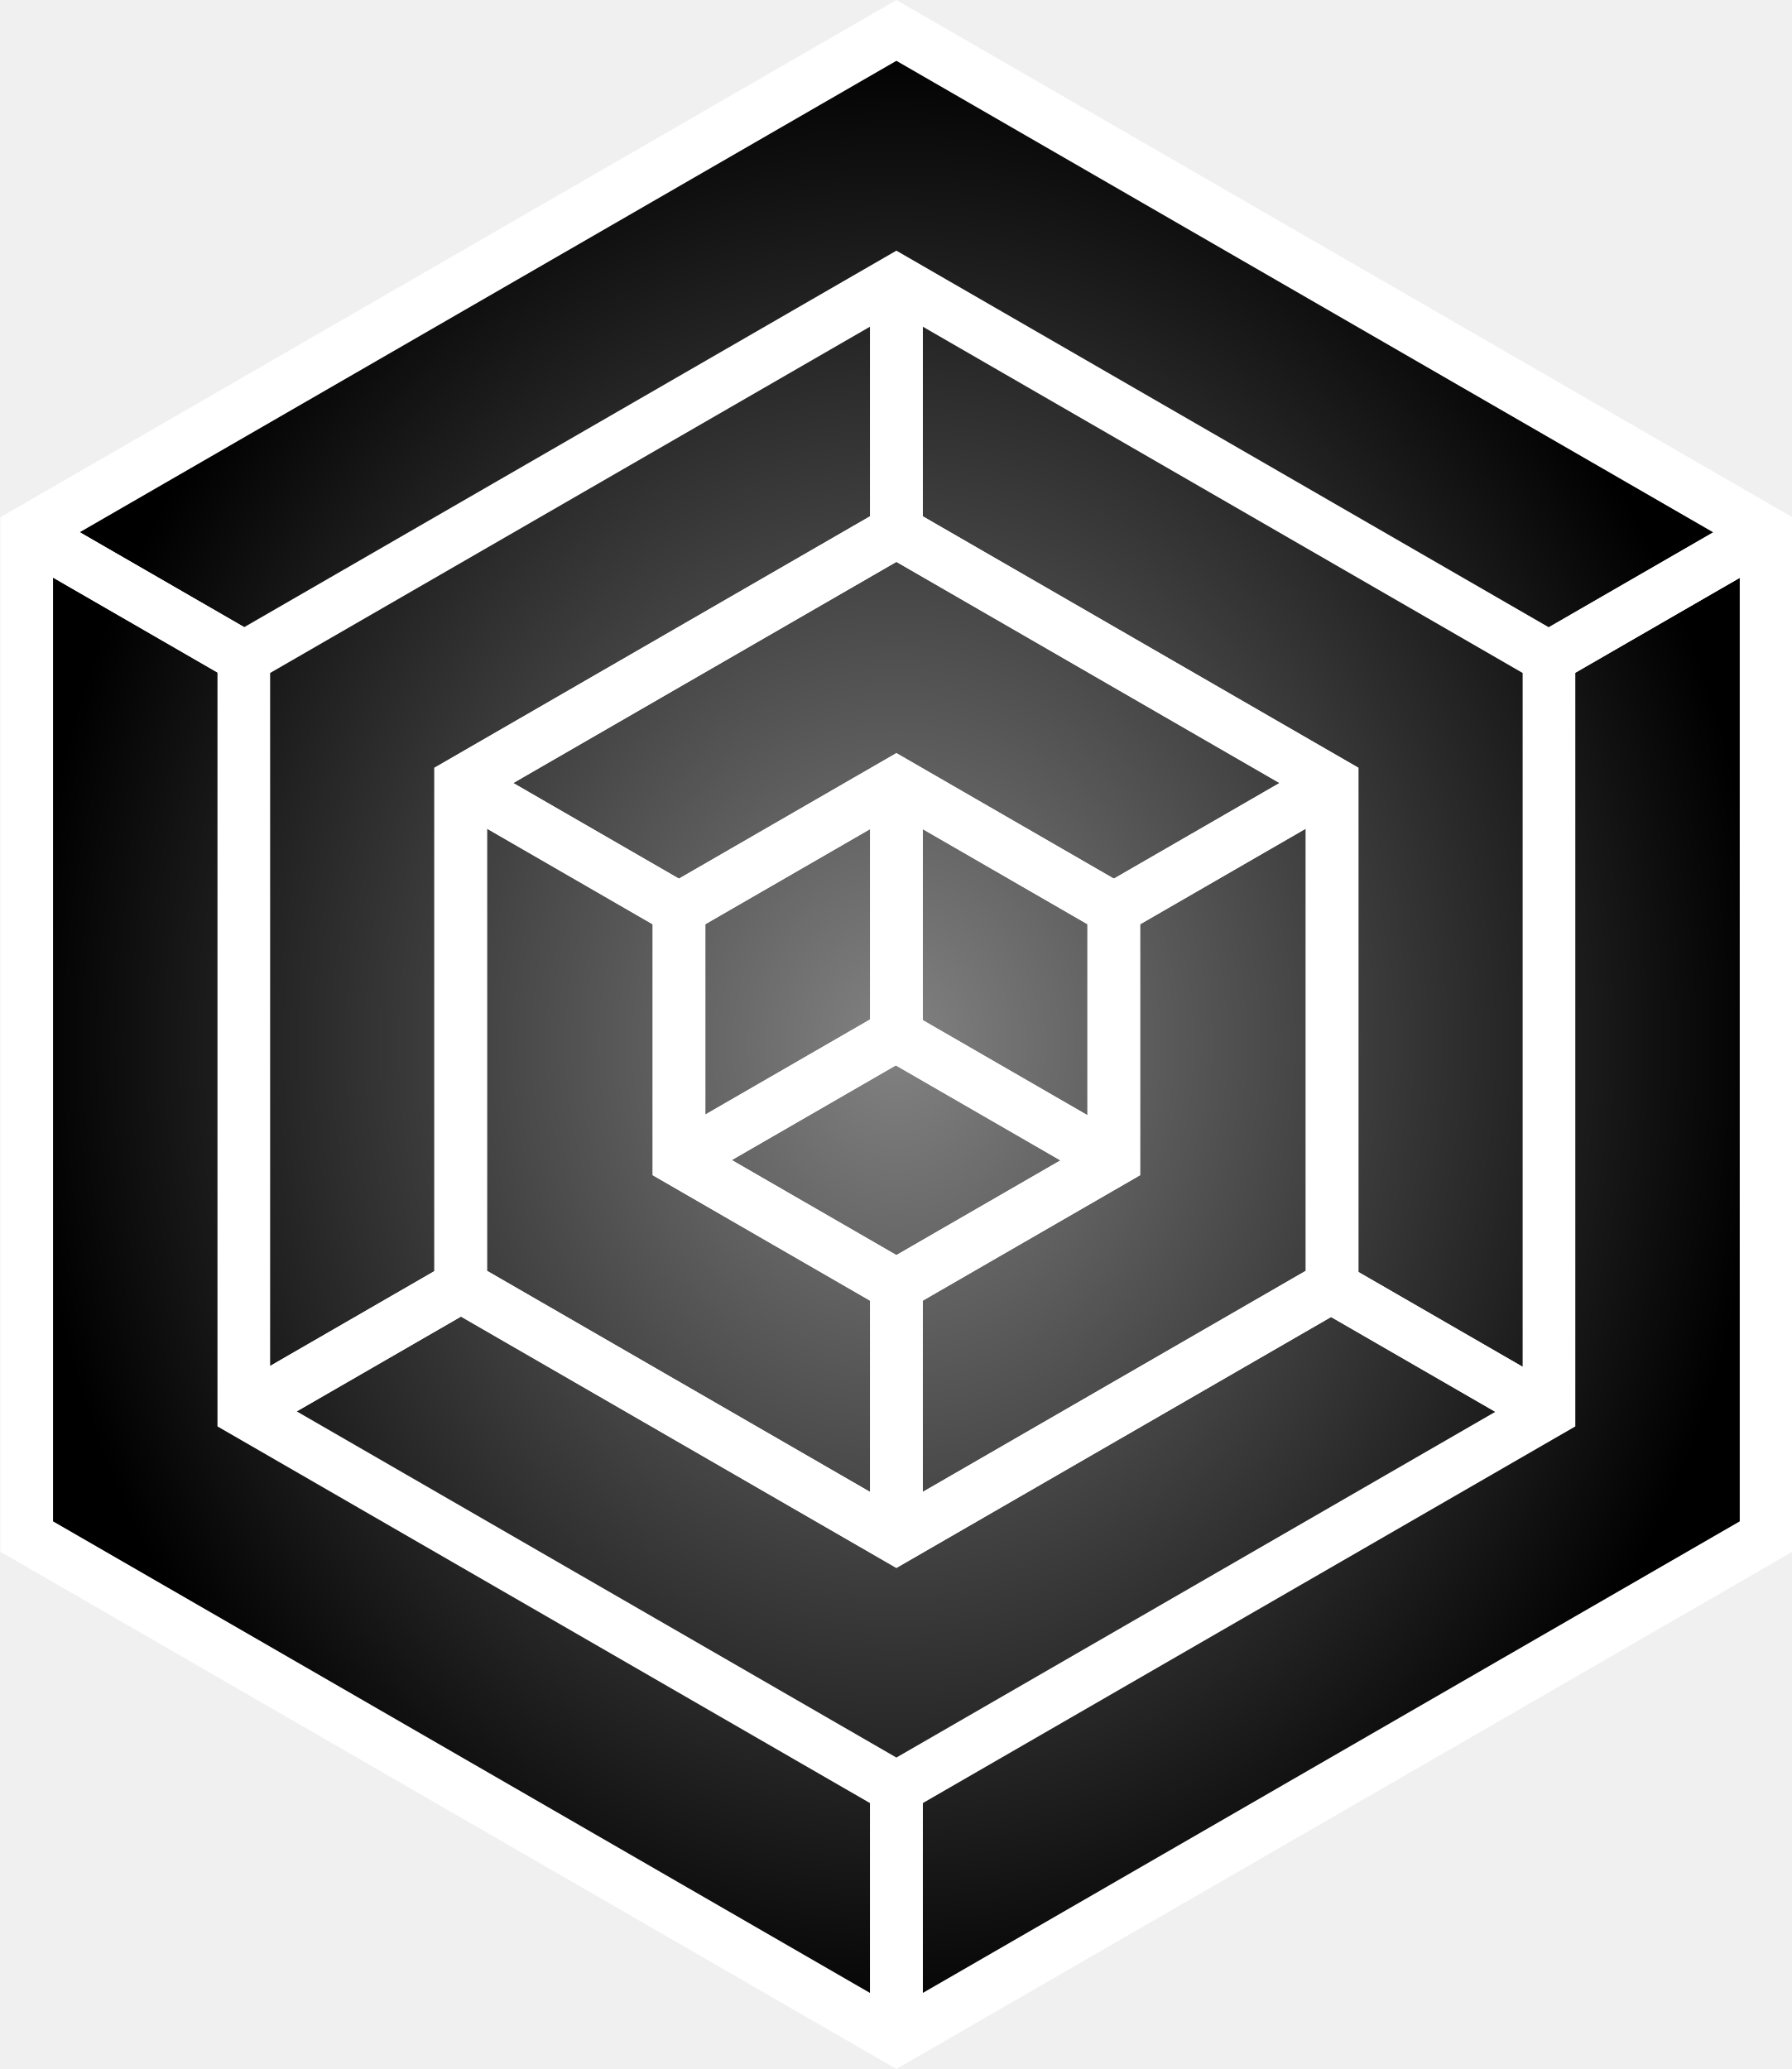
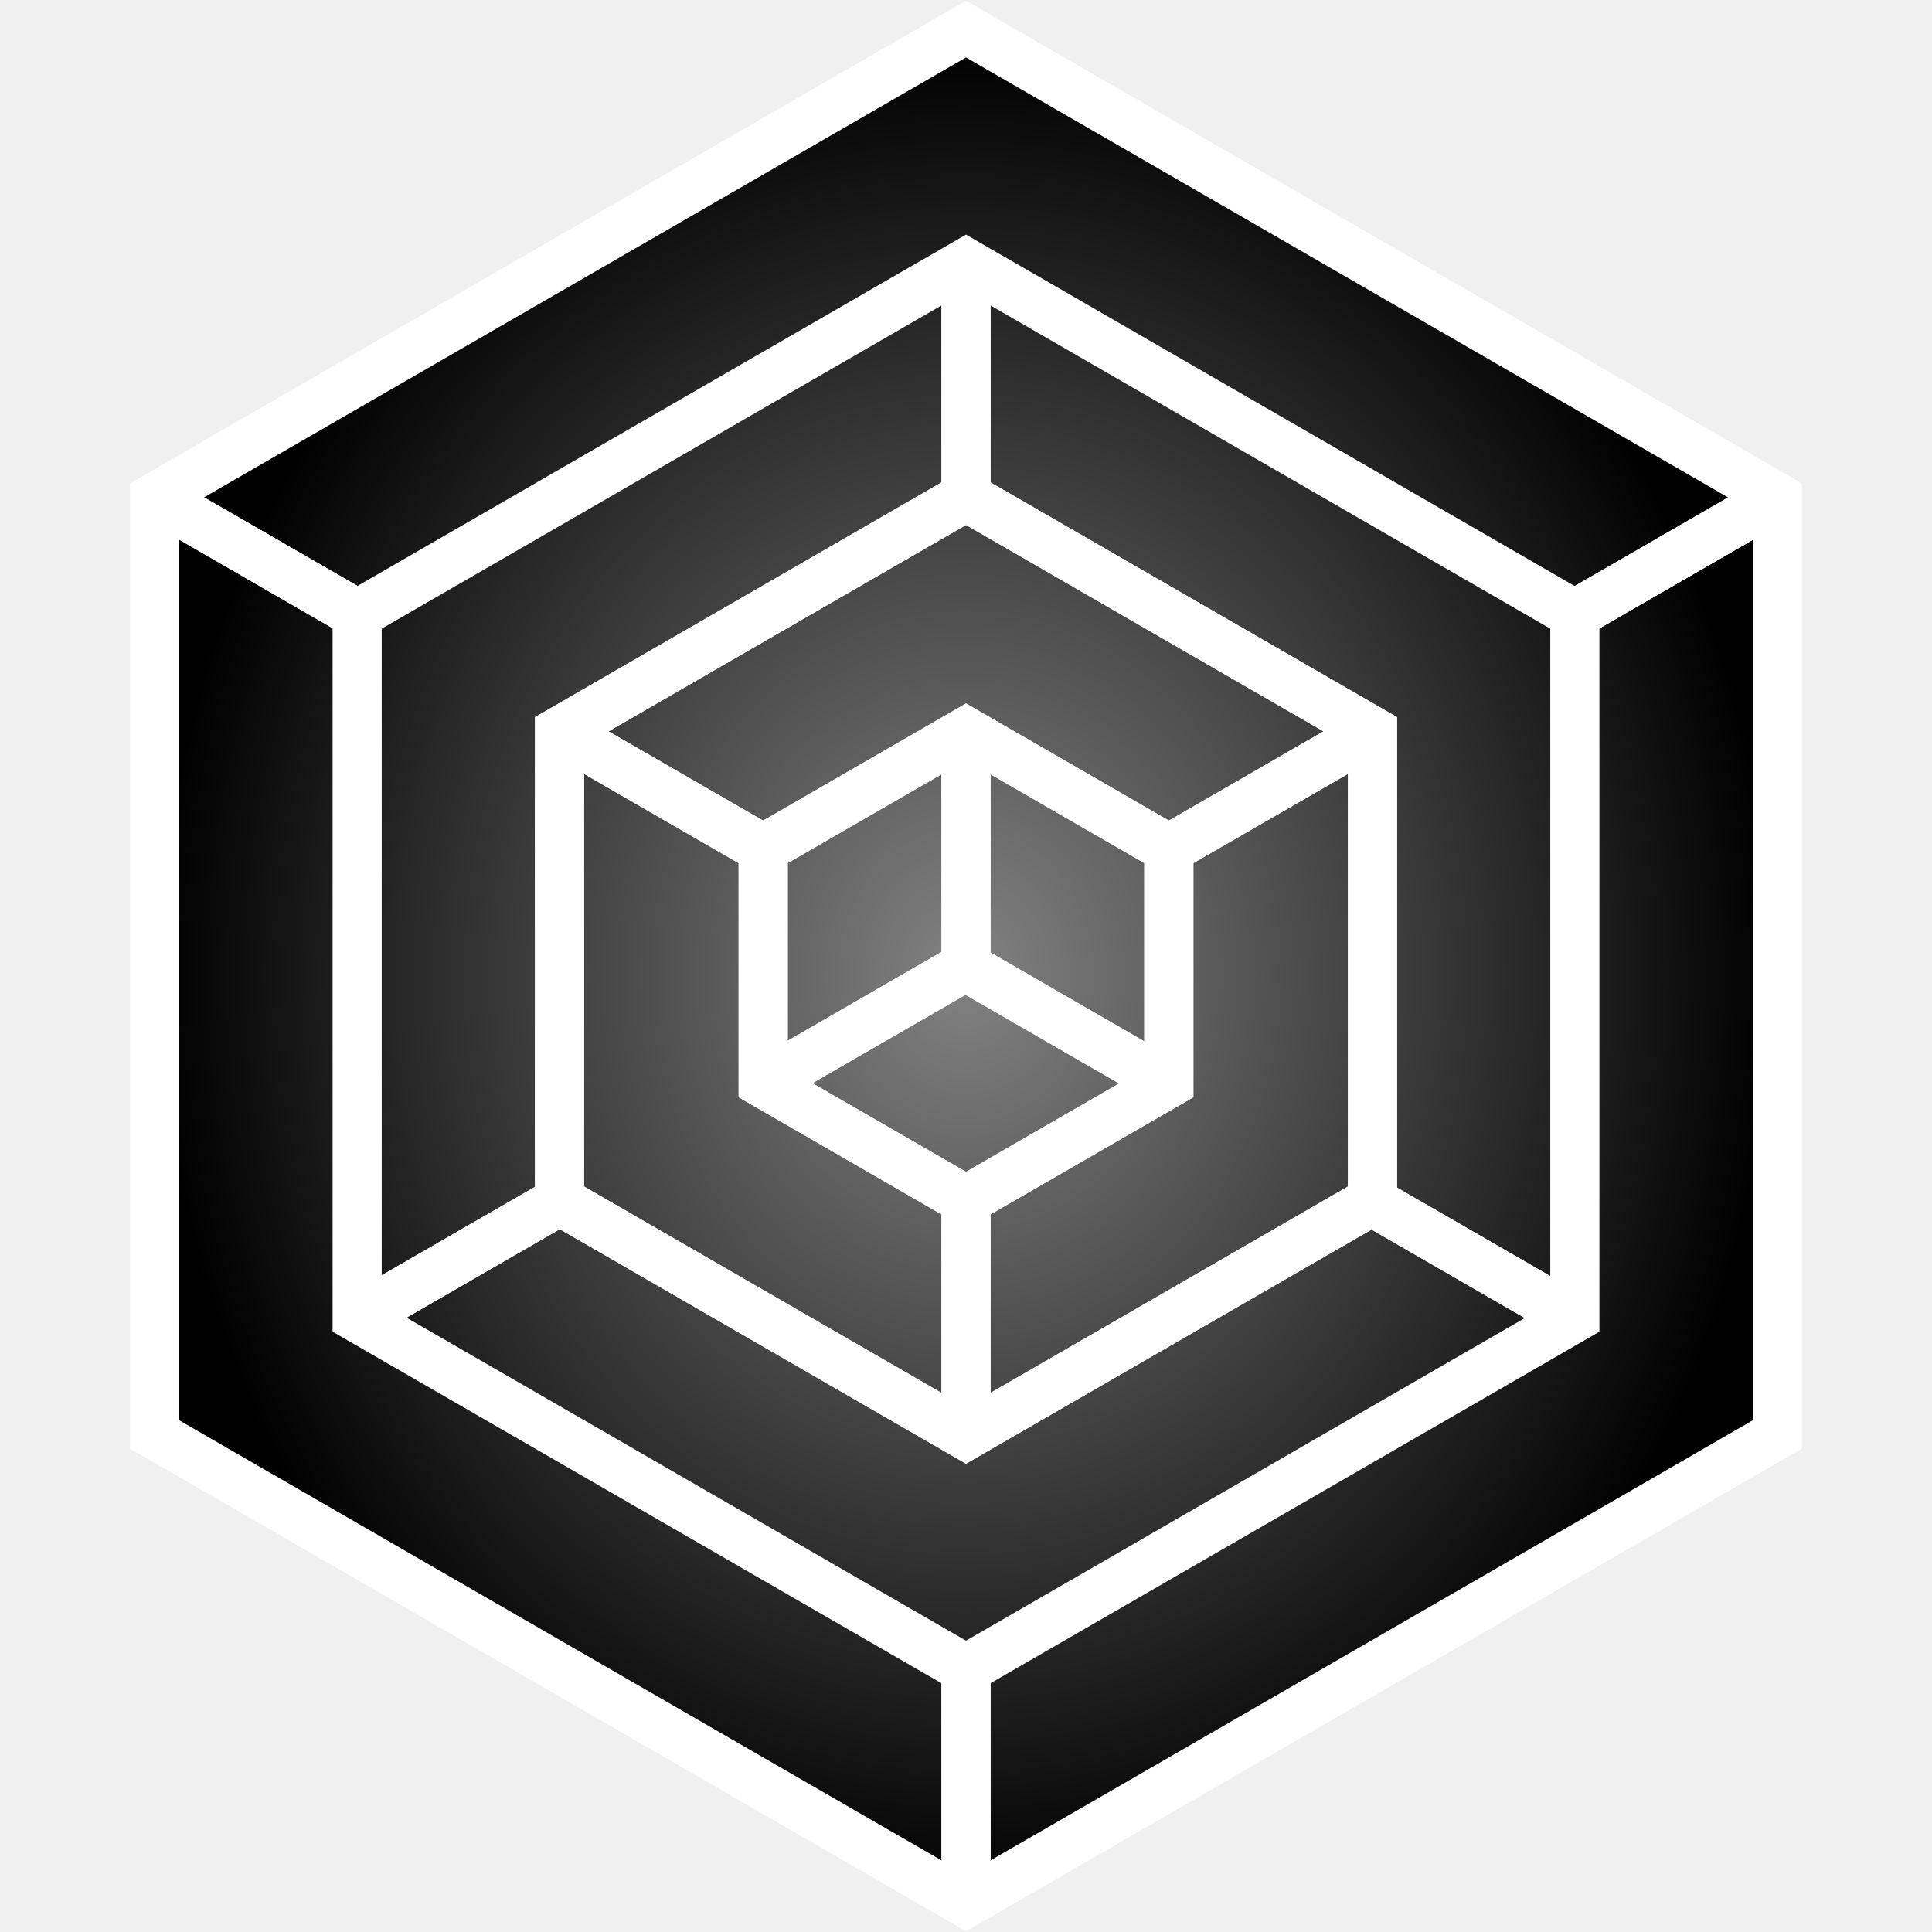
- <svg xmlns="http://www.w3.org/2000/svg" xmlns:xlink="http://www.w3.org/1999/xlink" width="408.422" height="471.621" id="svg2" version="1.1">
+ <svg xmlns="http://www.w3.org/2000/svg" xmlns:xlink="http://www.w3.org/1999/xlink" width="512" height="512" id="svg2" version="1.1">
  <defs id="defs4">
    <radialGradient xlink:href="#linearGradient4056" id="radialGradient3071" gradientUnits="userSpaceOnUse" gradientTransform="matrix(1,0,0,1.1547,0,-17.52741)" cx="66.67" cy="113.299" fx="66.67" fy="113.299" r="221.895" />
    <linearGradient id="linearGradient4056">
      <stop style="stop-color:#828282;stop-opacity:1;" offset="0" id="stop4058" />
      <stop id="stop4182" offset="1" style="stop-color:#000000;stop-opacity:1;" />
      <stop style="stop-color:#000000;stop-opacity:1;" offset="1" id="stop4060" />
    </linearGradient>
  </defs>
-   <g id="layer1" transform="translate(-40.04814,36.0616)">
-     <g transform="translate(181.5234,547.4557)" id="g3105">
+   <g id="layer1" transform="translate(-40.04814,76.44039)">
+     <g transform="matrix(1.084816,0,0,1.084816,227.8933,556.7573)" id="g3105">
      <path style="fill:url(#radialGradient3071);fill-opacity:1;stroke:none" id="path4870-1" d="M 288.565,241.41 66.67,369.521 -155.225,241.41 l 0,-256.223 L 66.67,-142.924 288.565,-14.812 Z" transform="matrix(0.8932749,0,0,0.8932749,3.27633,-446.7931)" />
      <g id="g4202" transform="translate(254.3682,-284.441)">
-         <path transform="matrix(0.8932749,0,0,0.8932749,-251.0967,-164.4728)" d="M 288.565,241.41 66.67,369.521 -155.225,241.41 l 0,-256.223 L 66.67,-142.924 288.565,-14.812 Z" id="path4870" style="fill:none;stroke:#ffffff;stroke-width:13.434;stroke-linecap:square;stroke-miterlimit:4;stroke-opacity:1;stroke-dasharray:none;stroke-dashoffset:0" />
-         <path style="fill:none;stroke:#ffffff;stroke-width:17.903;stroke-linecap:round;stroke-miterlimit:4;stroke-opacity:1;stroke-dasharray:none;stroke-dashoffset:0" id="path4872" d="M 288.565,241.41 66.67,369.521 -155.225,241.41 l 0,-256.223 L 66.67,-142.924 288.565,-14.812 Z" transform="matrix(0.670294,0,0,0.670294,-236.2306,-139.2093)" />
-         <path transform="matrix(0.4475183,0,0,0.4475183,-221.3781,-113.969)" d="M 288.565,241.41 66.67,369.521 -155.225,241.41 l 0,-256.223 L 66.67,-142.924 288.565,-14.812 Z" id="path4874" style="fill:none;stroke:#ffffff;stroke-width:26.815;stroke-linecap:round;stroke-miterlimit:4;stroke-opacity:1;stroke-dasharray:none;stroke-dashoffset:0" />
-         <path style="fill:none;stroke:#ffffff;stroke-width:53.743;stroke-linecap:round;stroke-miterlimit:4;stroke-opacity:1;stroke-dasharray:none;stroke-dashoffset:0" id="path4876" d="M 288.565,241.41 66.67,369.521 -155.225,241.41 l 0,-256.223 L 66.67,-142.924 288.565,-14.812 Z" transform="matrix(0.2232862,0,0,0.2232862,-206.4285,-88.56375)" />
-         <path style="fill:none;stroke:#ffffff;stroke-width:12;stroke-linecap:butt;stroke-linejoin:miter;stroke-miterlimit:4;stroke-opacity:1;stroke-dasharray:none" d="m -389.936,-177.914 49.883,28.8" id="path4878" />
-         <path style="fill:none;stroke:#ffffff;stroke-width:12;stroke-linecap:butt;stroke-linejoin:miter;stroke-miterlimit:4;stroke-opacity:1;stroke-dasharray:none" d="m -191.536,165.486 0,-57.8" id="path4880" />
-         <path style="fill:none;stroke:#ffffff;stroke-width:12;stroke-linecap:butt;stroke-linejoin:miter;stroke-miterlimit:4;stroke-opacity:1;stroke-dasharray:none" d="M -42.936,-149.114 6.664,-177.751" id="path4882" />
-         <path style="fill:none;stroke:#ffffff;stroke-width:12;stroke-linecap:butt;stroke-linejoin:miter;stroke-miterlimit:4;stroke-opacity:1;stroke-dasharray:none" d="m -191.536,-234.714 0,57.2" id="path4884" />
-         <path style="fill:none;stroke:#ffffff;stroke-width:12;stroke-linecap:butt;stroke-linejoin:miter;stroke-miterlimit:4;stroke-opacity:1;stroke-dasharray:none" d="m -339.924,22.477 49.588,-28.629" id="path4886" />
-         <path style="fill:none;stroke:#ffffff;stroke-width:12;stroke-linecap:butt;stroke-linejoin:miter;stroke-miterlimit:4;stroke-opacity:1;stroke-dasharray:none" d="m -43.136,22.686 -49.6,-28.637" id="path4888" />
-         <path style="fill:none;stroke:#ffffff;stroke-width:12;stroke-linecap:butt;stroke-linejoin:miter;stroke-miterlimit:4;stroke-opacity:1;stroke-dasharray:none" d="m -191.536,51.286 0,-58" id="path4890" />
-         <path style="fill:none;stroke:#ffffff;stroke-width:12;stroke-linecap:butt;stroke-linejoin:miter;stroke-miterlimit:4;stroke-opacity:1;stroke-dasharray:none" d="m -290.736,-120.514 50,28.868" id="path4892" />
-         <path style="fill:none;stroke:#ffffff;stroke-width:12;stroke-linecap:butt;stroke-linejoin:miter;stroke-miterlimit:4;stroke-opacity:1;stroke-dasharray:none" d="m -142.236,-91.714 50.2,-28.983" id="path4894" />
-         <path style="fill:none;stroke:#ffffff;stroke-width:12;stroke-linecap:butt;stroke-linejoin:miter;stroke-miterlimit:4;stroke-opacity:1;stroke-dasharray:none" d="m -240.936,-34.714 49.4,-28.521" id="path4898" />
-         <path style="fill:none;stroke:#ffffff;stroke-width:12;stroke-linecap:butt;stroke-linejoin:miter;stroke-miterlimit:4;stroke-opacity:1;stroke-dasharray:none" d="m -191.536,-120.214 0,57.5" id="path4900" />
-         <path style="fill:none;stroke:#ffffff;stroke-width:12;stroke-linecap:butt;stroke-linejoin:miter;stroke-miterlimit:4;stroke-opacity:1;stroke-dasharray:none" d="m -142.236,-34.614 -49.363,-28.5" id="path4902" />
-         <path style="fill:none;stroke:#ffffff;stroke-width:26.815;stroke-linecap:round;stroke-miterlimit:4;stroke-opacity:1;stroke-dasharray:none;stroke-dashoffset:0" id="path4908" d="M 288.565,241.41 66.67,369.521 -155.225,241.41 l 0,-256.223 L 66.67,-142.924 288.565,-14.812 Z" transform="matrix(0.4475183,0,0,0.4475183,-221.3781,-113.969)" />
-         <path transform="matrix(0.2232862,0,0,0.2232862,-206.4285,-88.56375)" d="M 288.565,241.41 66.67,369.521 -155.225,241.41 l 0,-256.223 L 66.67,-142.924 288.565,-14.812 Z" id="path4910" style="fill:none;stroke:#ffffff;stroke-width:53.743;stroke-linecap:round;stroke-miterlimit:4;stroke-opacity:1;stroke-dasharray:none;stroke-dashoffset:0" />
-         <path id="path4912" d="m -389.936,-177.914 49.883,28.8" style="fill:none;stroke:#ffffff;stroke-width:12;stroke-linecap:butt;stroke-linejoin:miter;stroke-miterlimit:4;stroke-opacity:1;stroke-dasharray:none" />
-         <path id="path4914" d="m -191.536,165.486 0,-57.8" style="fill:none;stroke:#ffffff;stroke-width:12;stroke-linecap:butt;stroke-linejoin:miter;stroke-miterlimit:4;stroke-opacity:1;stroke-dasharray:none" />
-         <path id="path4916" d="M -42.936,-149.114 6.664,-177.751" style="fill:none;stroke:#ffffff;stroke-width:12;stroke-linecap:butt;stroke-linejoin:miter;stroke-miterlimit:4;stroke-opacity:1;stroke-dasharray:none" />
-         <path id="path4918" d="m -191.536,-234.714 0,57.2" style="fill:none;stroke:#ffffff;stroke-width:12;stroke-linecap:butt;stroke-linejoin:miter;stroke-miterlimit:4;stroke-opacity:1;stroke-dasharray:none" />
-         <path id="path4920" d="m -339.924,22.477 49.588,-28.629" style="fill:none;stroke:#ffffff;stroke-width:12;stroke-linecap:butt;stroke-linejoin:miter;stroke-miterlimit:4;stroke-opacity:1;stroke-dasharray:none" />
-         <path id="path4922" d="m -43.136,22.686 -49.6,-28.637" style="fill:none;stroke:#ffffff;stroke-width:12;stroke-linecap:butt;stroke-linejoin:miter;stroke-miterlimit:4;stroke-opacity:1;stroke-dasharray:none" />
-         <path id="path4924" d="m -191.536,51.286 0,-58" style="fill:none;stroke:#ffffff;stroke-width:12;stroke-linecap:butt;stroke-linejoin:miter;stroke-miterlimit:4;stroke-opacity:1;stroke-dasharray:none" />
-         <path id="path4926" d="m -290.736,-120.514 50,28.868" style="fill:none;stroke:#ffffff;stroke-width:12;stroke-linecap:butt;stroke-linejoin:miter;stroke-miterlimit:4;stroke-opacity:1;stroke-dasharray:none" />
-         <path id="path4928" d="m -142.236,-91.714 50.2,-28.983" style="fill:none;stroke:#ffffff;stroke-width:12;stroke-linecap:butt;stroke-linejoin:miter;stroke-miterlimit:4;stroke-opacity:1;stroke-dasharray:none" />
-         <path id="path4932" d="m -240.936,-34.714 49.4,-28.521" style="fill:none;stroke:#ffffff;stroke-width:12;stroke-linecap:butt;stroke-linejoin:miter;stroke-miterlimit:4;stroke-opacity:1;stroke-dasharray:none" />
-         <path id="path4934" d="m -191.536,-120.214 0,57.5" style="fill:none;stroke:#ffffff;stroke-width:12;stroke-linecap:butt;stroke-linejoin:miter;stroke-miterlimit:4;stroke-opacity:1;stroke-dasharray:none" />
-         <path id="path4936" d="m -142.236,-34.614 -49.363,-28.5" style="fill:none;stroke:#ffffff;stroke-width:12;stroke-linecap:butt;stroke-linejoin:miter;stroke-miterlimit:4;stroke-opacity:1;stroke-dasharray:none" />
+         <path transform="matrix(0.8932749,0,0,0.8932749,-251.0967,-164.4728)" d="M 288.565,241.41 66.67,369.521 -155.225,241.41 l 0,-256.223 L 66.67,-142.924 288.565,-14.812 Z" id="path4870" style="fill:none;stroke:#ffffff;stroke-width:13.434;stroke-linecap:square;stroke-miterlimit:4;stroke-dasharray:none;stroke-dashoffset:0;stroke-opacity:1" />
+         <path style="fill:none;stroke:#ffffff;stroke-width:17.903;stroke-linecap:round;stroke-miterlimit:4;stroke-dasharray:none;stroke-dashoffset:0;stroke-opacity:1" id="path4872" d="M 288.565,241.41 66.67,369.521 -155.225,241.41 l 0,-256.223 L 66.67,-142.924 288.565,-14.812 Z" transform="matrix(0.670294,0,0,0.670294,-236.2306,-139.2093)" />
+         <path transform="matrix(0.4475183,0,0,0.4475183,-221.3781,-113.969)" d="M 288.565,241.41 66.67,369.521 -155.225,241.41 l 0,-256.223 L 66.67,-142.924 288.565,-14.812 Z" id="path4874" style="fill:none;stroke:#ffffff;stroke-width:26.815;stroke-linecap:round;stroke-miterlimit:4;stroke-dasharray:none;stroke-dashoffset:0;stroke-opacity:1" />
+         <path style="fill:none;stroke:#ffffff;stroke-width:53.743;stroke-linecap:round;stroke-miterlimit:4;stroke-dasharray:none;stroke-dashoffset:0;stroke-opacity:1" id="path4876" d="M 288.565,241.41 66.67,369.521 -155.225,241.41 l 0,-256.223 L 66.67,-142.924 288.565,-14.812 Z" transform="matrix(0.2232862,0,0,0.2232862,-206.4285,-88.56375)" />
+         <path style="fill:none;stroke:#ffffff;stroke-width:12;stroke-linecap:butt;stroke-linejoin:miter;stroke-miterlimit:4;stroke-dasharray:none;stroke-opacity:1" d="m -389.936,-177.914 49.883,28.8" id="path4878" />
+         <path style="fill:none;stroke:#ffffff;stroke-width:12;stroke-linecap:butt;stroke-linejoin:miter;stroke-miterlimit:4;stroke-dasharray:none;stroke-opacity:1" d="m -191.536,165.486 v -57.8" id="path4880" />
+         <path style="fill:none;stroke:#ffffff;stroke-width:12;stroke-linecap:butt;stroke-linejoin:miter;stroke-miterlimit:4;stroke-dasharray:none;stroke-opacity:1" d="M -42.936,-149.114 6.664,-177.751" id="path4882" />
+         <path style="fill:none;stroke:#ffffff;stroke-width:12;stroke-linecap:butt;stroke-linejoin:miter;stroke-miterlimit:4;stroke-dasharray:none;stroke-opacity:1" d="m -191.536,-234.714 v 57.2" id="path4884" />
+         <path style="fill:none;stroke:#ffffff;stroke-width:12;stroke-linecap:butt;stroke-linejoin:miter;stroke-miterlimit:4;stroke-dasharray:none;stroke-opacity:1" d="m -339.924,22.477 49.588,-28.629" id="path4886" />
+         <path style="fill:none;stroke:#ffffff;stroke-width:12;stroke-linecap:butt;stroke-linejoin:miter;stroke-miterlimit:4;stroke-dasharray:none;stroke-opacity:1" d="m -43.136,22.686 -49.6,-28.637" id="path4888" />
+         <path style="fill:none;stroke:#ffffff;stroke-width:12;stroke-linecap:butt;stroke-linejoin:miter;stroke-miterlimit:4;stroke-dasharray:none;stroke-opacity:1" d="m -191.536,51.286 v -58" id="path4890" />
+         <path style="fill:none;stroke:#ffffff;stroke-width:12;stroke-linecap:butt;stroke-linejoin:miter;stroke-miterlimit:4;stroke-dasharray:none;stroke-opacity:1" d="m -290.736,-120.514 50,28.868" id="path4892" />
+         <path style="fill:none;stroke:#ffffff;stroke-width:12;stroke-linecap:butt;stroke-linejoin:miter;stroke-miterlimit:4;stroke-dasharray:none;stroke-opacity:1" d="m -142.236,-91.714 50.2,-28.983" id="path4894" />
+         <path style="fill:none;stroke:#ffffff;stroke-width:12;stroke-linecap:butt;stroke-linejoin:miter;stroke-miterlimit:4;stroke-dasharray:none;stroke-opacity:1" d="m -240.936,-34.714 49.4,-28.521" id="path4898" />
+         <path style="fill:none;stroke:#ffffff;stroke-width:12;stroke-linecap:butt;stroke-linejoin:miter;stroke-miterlimit:4;stroke-dasharray:none;stroke-opacity:1" d="m -191.536,-120.214 v 57.5" id="path4900" />
+         <path style="fill:none;stroke:#ffffff;stroke-width:12;stroke-linecap:butt;stroke-linejoin:miter;stroke-miterlimit:4;stroke-dasharray:none;stroke-opacity:1" d="m -142.236,-34.614 -49.363,-28.5" id="path4902" />
+         <path style="fill:none;stroke:#ffffff;stroke-width:26.815;stroke-linecap:round;stroke-miterlimit:4;stroke-dasharray:none;stroke-dashoffset:0;stroke-opacity:1" id="path4908" d="M 288.565,241.41 66.67,369.521 -155.225,241.41 l 0,-256.223 L 66.67,-142.924 288.565,-14.812 Z" transform="matrix(0.4475183,0,0,0.4475183,-221.3781,-113.969)" />
+         <path transform="matrix(0.2232862,0,0,0.2232862,-206.4285,-88.56375)" d="M 288.565,241.41 66.67,369.521 -155.225,241.41 l 0,-256.223 L 66.67,-142.924 288.565,-14.812 Z" id="path4910" style="fill:none;stroke:#ffffff;stroke-width:53.743;stroke-linecap:round;stroke-miterlimit:4;stroke-dasharray:none;stroke-dashoffset:0;stroke-opacity:1" />
+         <path id="path4912" d="m -389.936,-177.914 49.883,28.8" style="fill:none;stroke:#ffffff;stroke-width:12;stroke-linecap:butt;stroke-linejoin:miter;stroke-miterlimit:4;stroke-dasharray:none;stroke-opacity:1" />
+         <path id="path4914" d="m -191.536,165.486 v -57.8" style="fill:none;stroke:#ffffff;stroke-width:12;stroke-linecap:butt;stroke-linejoin:miter;stroke-miterlimit:4;stroke-dasharray:none;stroke-opacity:1" />
+         <path id="path4916" d="M -42.936,-149.114 6.664,-177.751" style="fill:none;stroke:#ffffff;stroke-width:12;stroke-linecap:butt;stroke-linejoin:miter;stroke-miterlimit:4;stroke-dasharray:none;stroke-opacity:1" />
+         <path id="path4918" d="m -191.536,-234.714 v 57.2" style="fill:none;stroke:#ffffff;stroke-width:12;stroke-linecap:butt;stroke-linejoin:miter;stroke-miterlimit:4;stroke-dasharray:none;stroke-opacity:1" />
+         <path id="path4920" d="m -339.924,22.477 49.588,-28.629" style="fill:none;stroke:#ffffff;stroke-width:12;stroke-linecap:butt;stroke-linejoin:miter;stroke-miterlimit:4;stroke-dasharray:none;stroke-opacity:1" />
+         <path id="path4922" d="m -43.136,22.686 -49.6,-28.637" style="fill:none;stroke:#ffffff;stroke-width:12;stroke-linecap:butt;stroke-linejoin:miter;stroke-miterlimit:4;stroke-dasharray:none;stroke-opacity:1" />
+         <path id="path4924" d="m -191.536,51.286 v -58" style="fill:none;stroke:#ffffff;stroke-width:12;stroke-linecap:butt;stroke-linejoin:miter;stroke-miterlimit:4;stroke-dasharray:none;stroke-opacity:1" />
+         <path id="path4926" d="m -290.736,-120.514 50,28.868" style="fill:none;stroke:#ffffff;stroke-width:12;stroke-linecap:butt;stroke-linejoin:miter;stroke-miterlimit:4;stroke-dasharray:none;stroke-opacity:1" />
+         <path id="path4928" d="m -142.236,-91.714 50.2,-28.983" style="fill:none;stroke:#ffffff;stroke-width:12;stroke-linecap:butt;stroke-linejoin:miter;stroke-miterlimit:4;stroke-dasharray:none;stroke-opacity:1" />
+         <path id="path4932" d="m -240.936,-34.714 49.4,-28.521" style="fill:none;stroke:#ffffff;stroke-width:12;stroke-linecap:butt;stroke-linejoin:miter;stroke-miterlimit:4;stroke-dasharray:none;stroke-opacity:1" />
+         <path id="path4934" d="m -191.536,-120.214 v 57.5" style="fill:none;stroke:#ffffff;stroke-width:12;stroke-linecap:butt;stroke-linejoin:miter;stroke-miterlimit:4;stroke-dasharray:none;stroke-opacity:1" />
+         <path id="path4936" d="m -142.236,-34.614 -49.363,-28.5" style="fill:none;stroke:#ffffff;stroke-width:12;stroke-linecap:butt;stroke-linejoin:miter;stroke-miterlimit:4;stroke-dasharray:none;stroke-opacity:1" />
      </g>
    </g>
  </g>
</svg>
